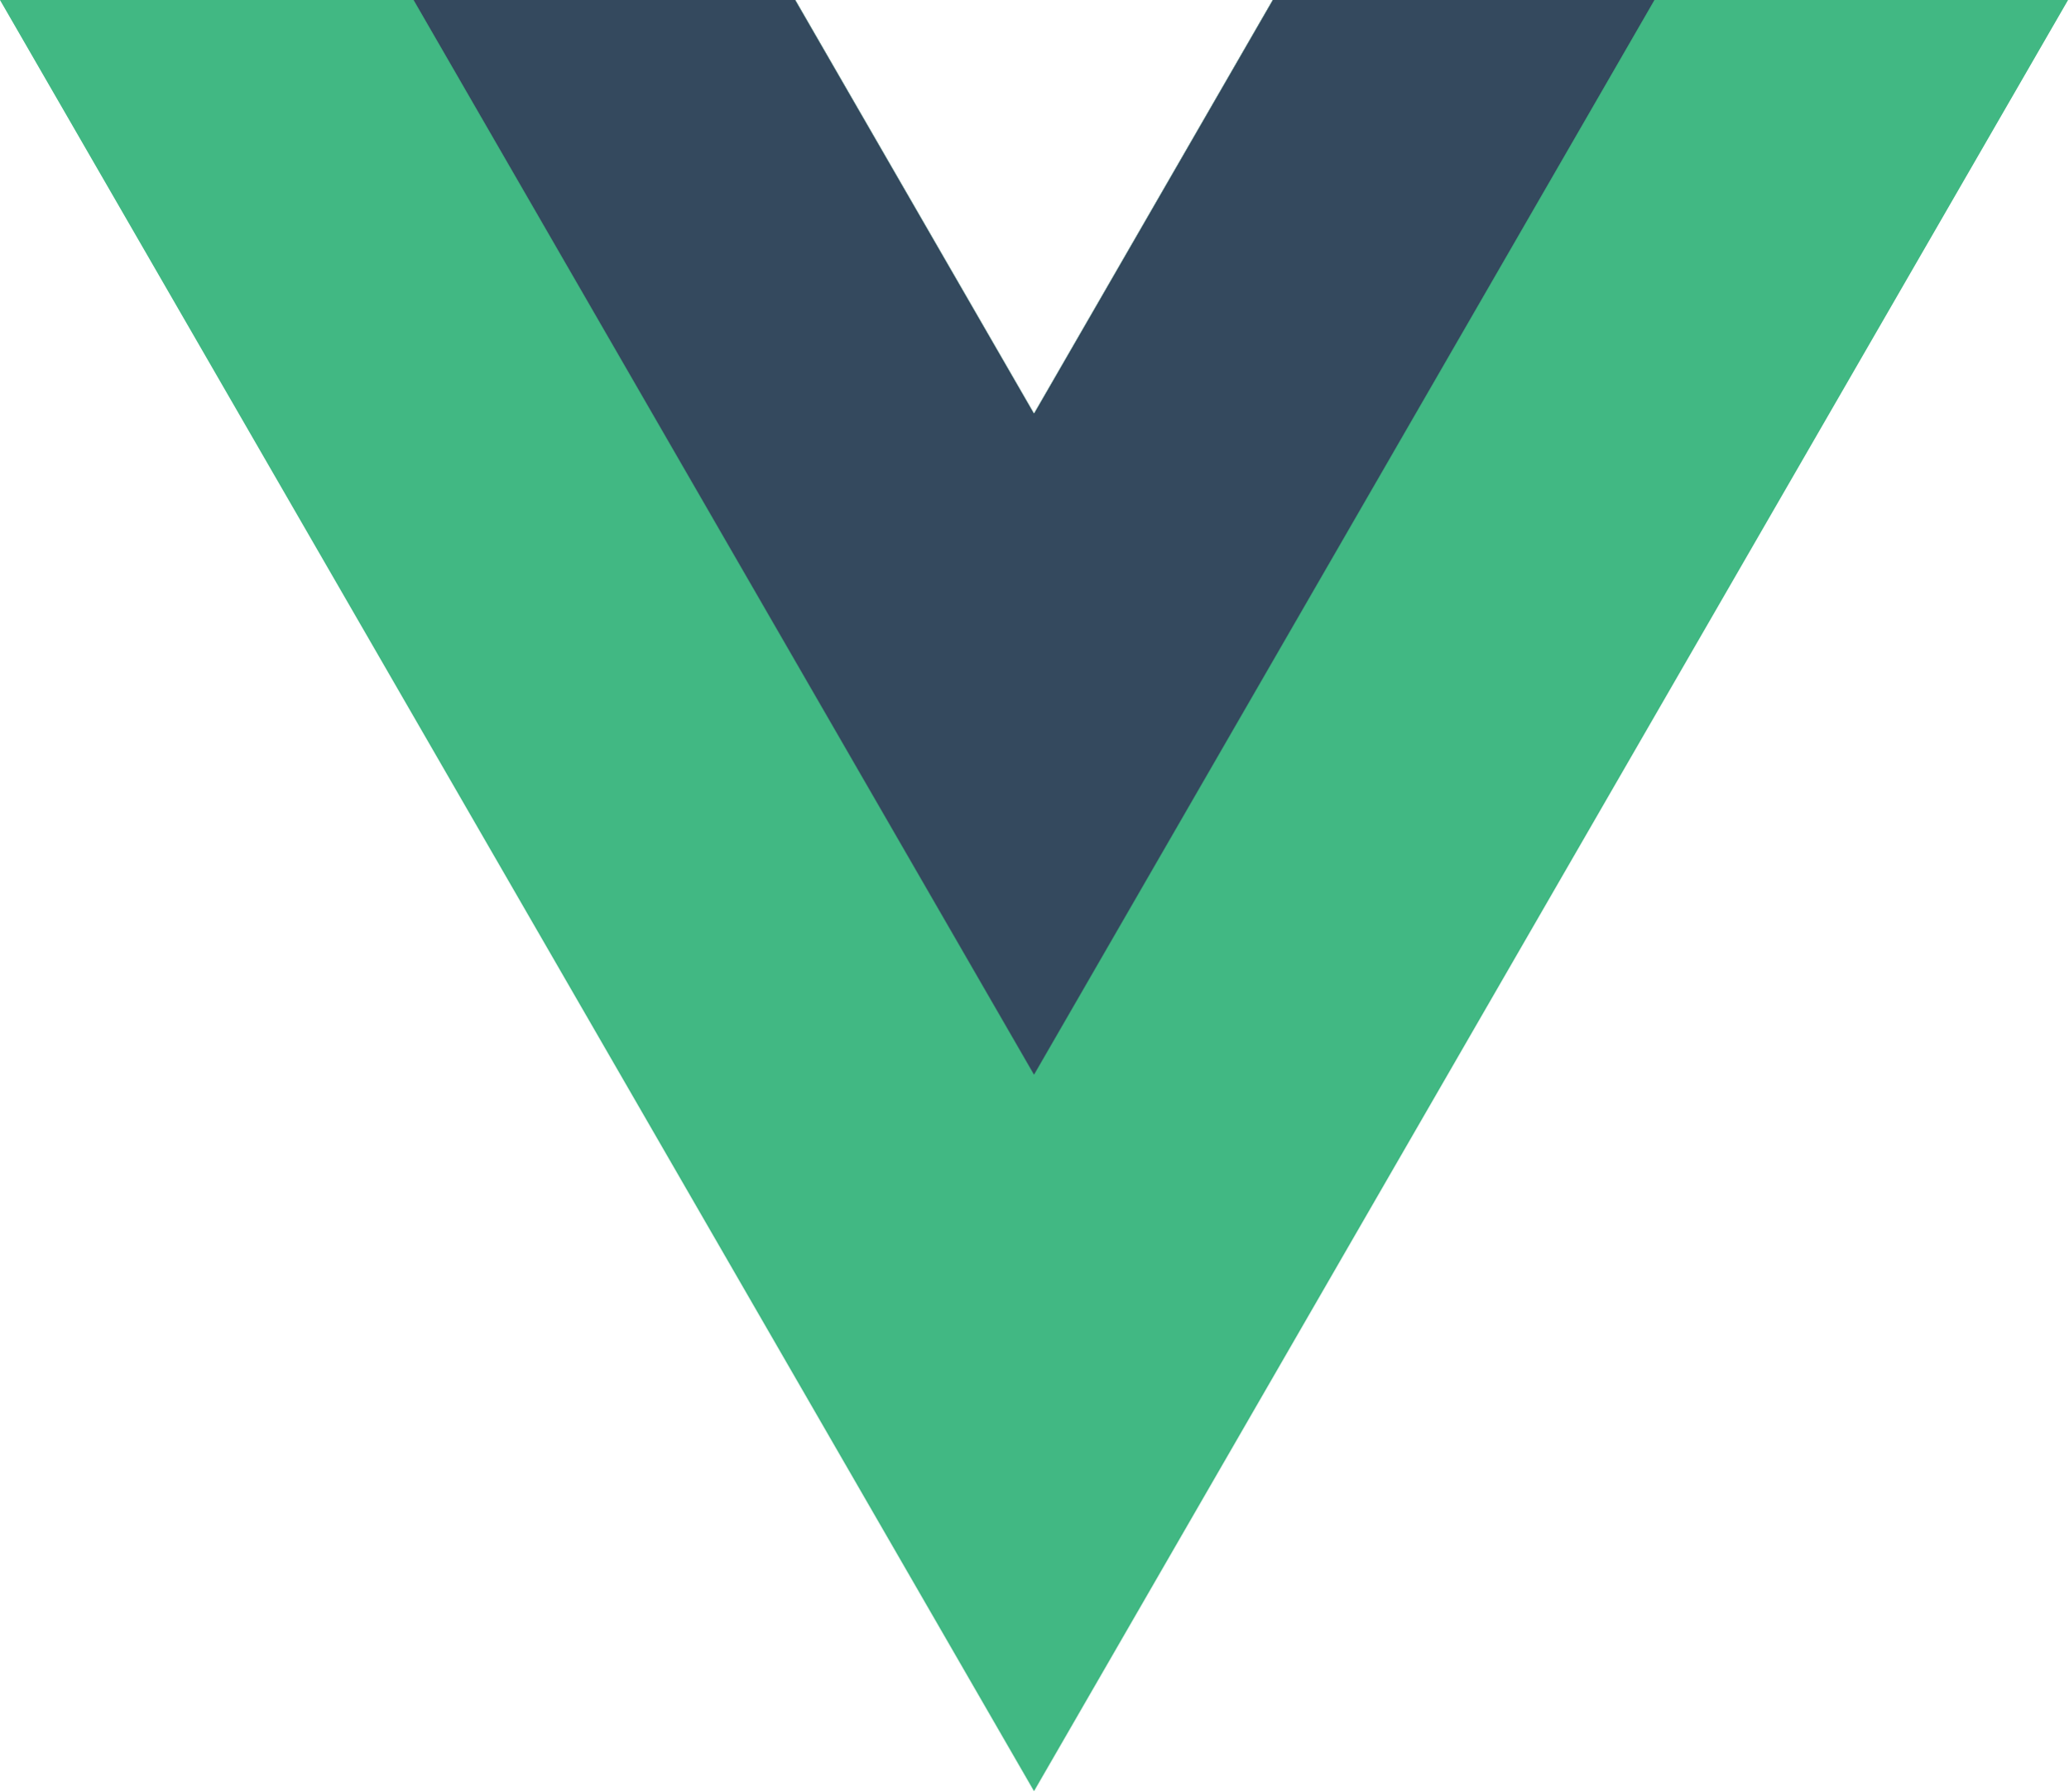
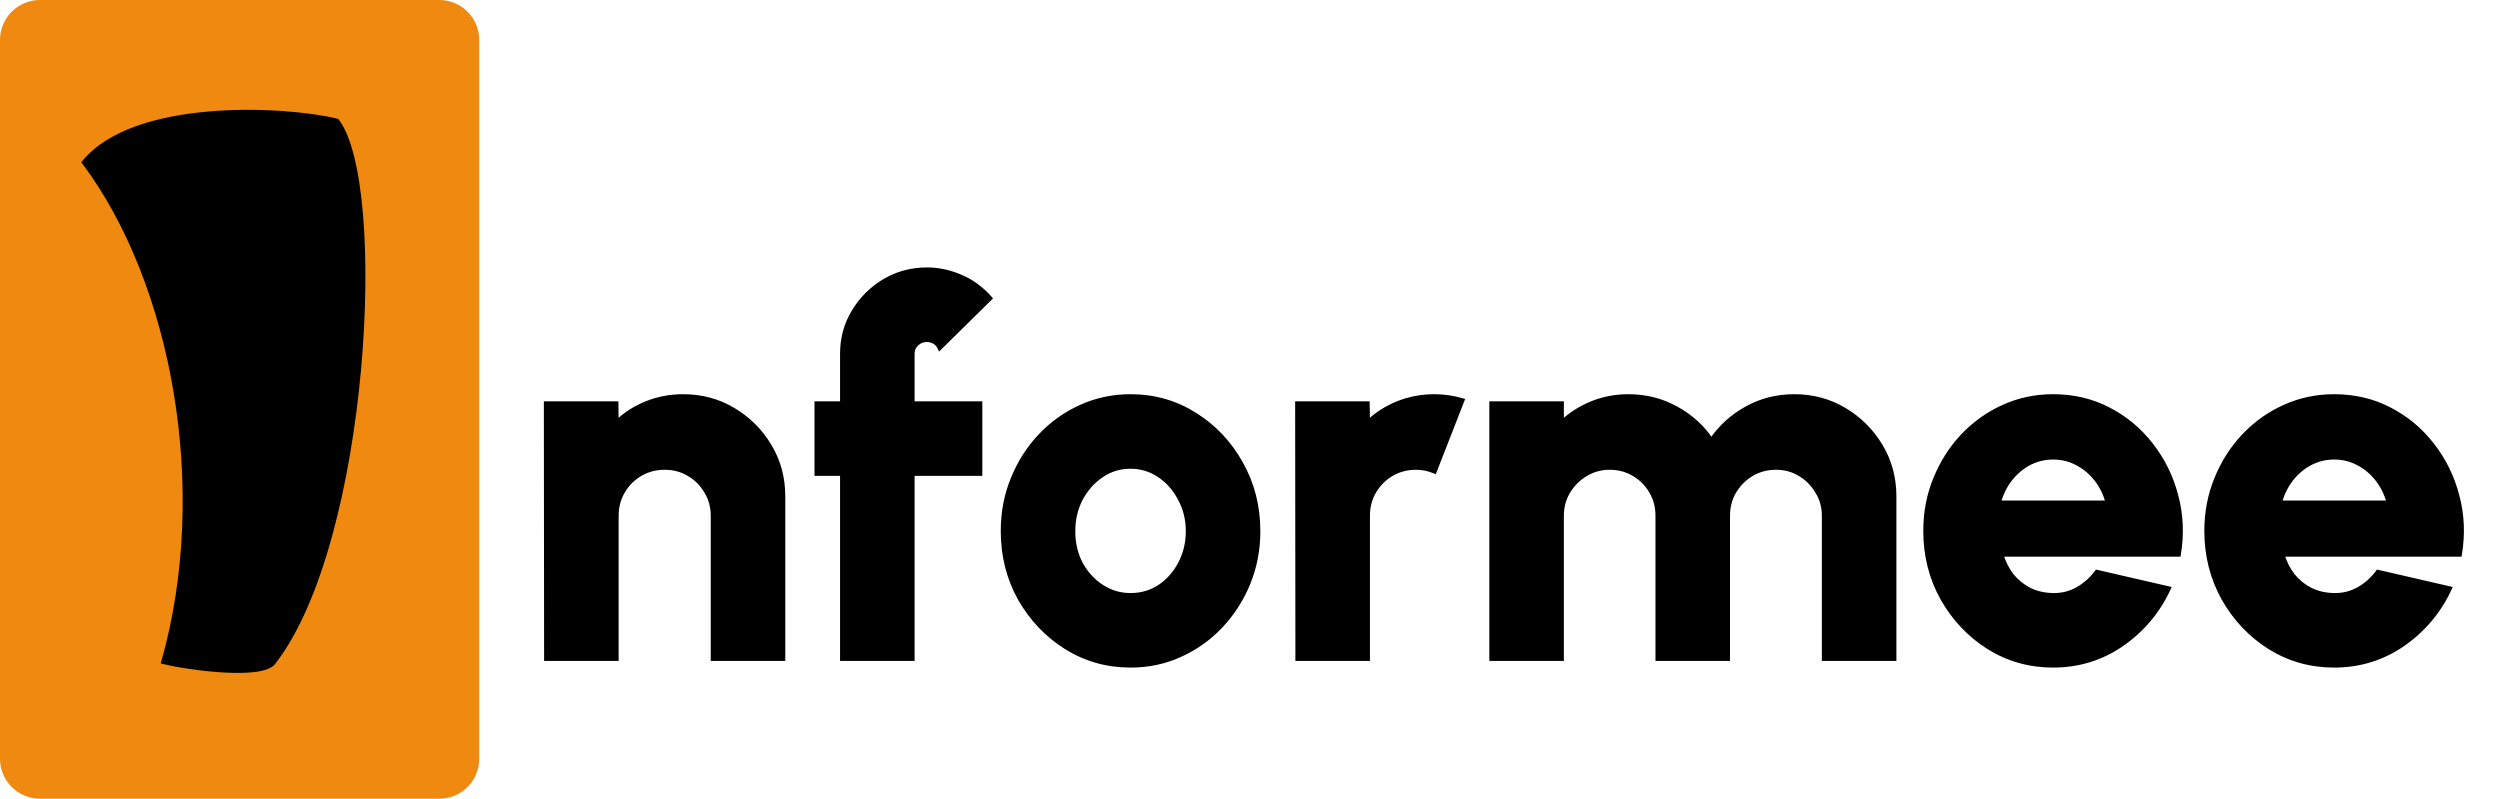
- <svg xmlns="http://www.w3.org/2000/svg" viewBox="0 0 261.76 226.69">
-   <path d="M161.096.001l-30.225 52.351L100.647.001H-.005l130.877 226.688L261.749.001z" fill="#41b883" />
-   <path d="M161.096.001l-30.225 52.351L100.647.001H52.346l78.526 136.01L209.398.001z" fill="#34495e" />
+ <svg xmlns="http://www.w3.org/2000/svg" width="626" height="200" viewBox="0 0 626 200" fill="none">
+   <rect width="120" height="200" rx="10" fill="#F08910" />
+   <path d="M21 40.645C33.566 25.163 71.07 26.953 84.415 30.218C96.689 46.333 92.013 135.434 68.634 165.767C66.063 169.811 47.886 167.452 40.872 165.767C53.146 122.48 43.502 70.662 21 40.645Z" fill="black" stroke="black" />
+   <path d="M196.136 124.296V165H178.472V129.16C178.472 126.899 177.917 124.872 176.808 123.08C175.741 121.245 174.291 119.795 172.456 118.728C170.664 117.661 168.659 117.128 166.44 117.128C164.221 117.128 162.195 117.661 160.36 118.728C158.525 119.795 157.075 121.245 156.008 123.08C154.941 124.872 154.408 126.899 154.408 129.16V165H136.744L136.68 101H154.344L154.408 105.736C156.541 103.688 159.037 102.088 161.896 100.936C164.797 99.784 167.848 99.208 171.048 99.208C175.699 99.208 179.901 100.339 183.656 102.6C187.453 104.861 190.483 107.891 192.744 111.688C195.005 115.443 196.136 119.645 196.136 124.296ZM228.514 88.584V101H245.474V118.664H228.514V165H210.85V118.664H204.45V101H210.85V88.584C210.85 84.701 211.81 81.181 213.73 78.024C215.65 74.824 218.21 72.264 221.41 70.344C224.653 68.424 228.215 67.464 232.098 67.464C234.957 67.464 237.773 68.061 240.546 69.256C243.319 70.408 245.794 72.221 247.97 74.696L235.298 87.176C234.999 86.493 234.551 85.981 233.954 85.64C233.357 85.299 232.738 85.128 232.098 85.128C231.117 85.128 230.263 85.469 229.538 86.152C228.855 86.792 228.514 87.603 228.514 88.584ZM283.09 166.664C277.202 166.664 271.826 165.149 266.962 162.12C262.141 159.091 258.279 155.037 255.378 149.96C252.519 144.84 251.09 139.187 251.09 133C251.09 128.307 251.922 123.933 253.586 119.88C255.25 115.784 257.533 112.2 260.434 109.128C263.378 106.013 266.791 103.581 270.674 101.832C274.557 100.083 278.695 99.208 283.09 99.208C288.978 99.208 294.333 100.723 299.154 103.752C304.018 106.781 307.879 110.856 310.738 115.976C313.639 121.096 315.09 126.771 315.09 133C315.09 137.651 314.258 142.003 312.594 146.056C310.93 150.109 308.626 153.693 305.682 156.808C302.781 159.88 299.389 162.291 295.506 164.04C291.666 165.789 287.527 166.664 283.09 166.664ZM283.09 149C285.821 149 288.274 148.275 290.45 146.824C292.626 145.331 294.333 143.368 295.57 140.936C296.807 138.504 297.426 135.859 297.426 133C297.426 130.056 296.765 127.368 295.442 124.936C294.162 122.461 292.434 120.499 290.258 119.048C288.082 117.597 285.693 116.872 283.09 116.872C280.402 116.872 277.97 117.619 275.794 119.112C273.618 120.605 271.89 122.568 270.61 125C269.373 127.432 268.754 130.099 268.754 133C268.754 136.029 269.394 138.76 270.674 141.192C271.997 143.581 273.746 145.48 275.922 146.888C278.098 148.296 280.487 149 283.09 149ZM324.869 165L324.805 101H342.469L342.533 105.736C344.666 103.688 347.162 102.088 350.021 100.936C352.922 99.784 355.973 99.208 359.173 99.208C361.52 99.208 363.866 99.549 366.213 100.232L359.237 118.088C357.701 117.448 356.144 117.128 354.565 117.128C352.346 117.128 350.32 117.661 348.485 118.728C346.65 119.795 345.2 121.245 344.133 123.08C343.066 124.872 342.533 126.899 342.533 129.16V165H324.869ZM373.43 165V101H391.094V105.736C393.27 103.688 395.787 102.088 398.646 100.936C401.505 99.784 404.534 99.208 407.734 99.208C412.086 99.208 416.075 100.211 419.702 102.216C423.371 104.221 426.315 106.888 428.534 110.216C430.795 106.888 433.739 104.221 437.366 102.216C440.993 100.211 444.961 99.208 449.27 99.208C453.921 99.208 458.123 100.339 461.878 102.6C465.675 104.861 468.705 107.891 470.966 111.688C473.227 115.443 474.358 119.645 474.358 124.296V165H456.694V129.16C456.694 126.941 456.139 124.936 455.03 123.144C453.963 121.309 452.534 119.859 450.742 118.792C448.95 117.683 446.945 117.128 444.726 117.128C442.507 117.128 440.481 117.661 438.646 118.728C436.854 119.795 435.403 121.245 434.294 123.08C433.227 124.872 432.694 126.899 432.694 129.16V165H415.03V129.16C415.03 126.899 414.497 124.872 413.43 123.08C412.363 121.245 410.913 119.795 409.078 118.728C407.286 117.661 405.281 117.128 403.062 117.128C400.886 117.128 398.881 117.683 397.046 118.792C395.254 119.859 393.803 121.309 392.694 123.144C391.627 124.936 391.094 126.941 391.094 129.16V165H373.43ZM514.09 166.664C508.202 166.664 502.826 165.149 497.962 162.12C493.141 159.091 489.279 155.016 486.378 149.896C483.519 144.776 482.09 139.123 482.09 132.936C482.09 128.285 482.922 123.933 484.586 119.88C486.25 115.784 488.533 112.2 491.434 109.128C494.378 106.013 497.791 103.581 501.674 101.832C505.557 100.083 509.695 99.208 514.09 99.208C519.167 99.208 523.797 100.296 527.978 102.472C532.202 104.648 535.765 107.613 538.666 111.368C541.61 115.123 543.701 119.368 544.938 124.104C546.218 128.84 546.431 133.768 545.578 138.888H501.162C501.717 140.765 502.57 142.472 503.722 144.008C504.917 145.501 506.367 146.696 508.074 147.592C509.823 148.488 511.829 148.957 514.09 149C516.309 149.043 518.357 148.531 520.234 147.464C522.111 146.397 523.711 144.968 525.034 143.176L543.082 147.336C540.479 153.011 536.597 157.661 531.434 161.288C526.271 164.872 520.49 166.664 514.09 166.664ZM500.522 125.832H527.722C527.167 123.699 526.229 121.779 524.906 120.072C523.583 118.365 521.983 117.021 520.106 116.04C518.271 115.059 516.266 114.568 514.09 114.568C511.957 114.568 509.951 115.059 508.074 116.04C506.239 117.021 504.661 118.365 503.338 120.072C502.058 121.736 501.119 123.656 500.522 125.832ZM584.465 166.664C578.577 166.664 573.201 165.149 568.337 162.12C563.516 159.091 559.654 155.016 556.753 149.896C553.894 144.776 552.465 139.123 552.465 132.936C552.465 128.285 553.297 123.933 554.961 119.88C556.625 115.784 558.908 112.2 561.809 109.128C564.753 106.013 568.166 103.581 572.049 101.832C575.932 100.083 580.07 99.208 584.465 99.208C589.542 99.208 594.172 100.296 598.353 102.472C602.577 104.648 606.14 107.613 609.041 111.368C611.985 115.123 614.076 119.368 615.313 124.104C616.593 128.84 616.806 133.768 615.953 138.888H571.537C572.092 140.765 572.945 142.472 574.097 144.008C575.292 145.501 576.742 146.696 578.449 147.592C580.198 148.488 582.204 148.957 584.465 149C586.684 149.043 588.732 148.531 590.609 147.464C592.486 146.397 594.086 144.968 595.409 143.176L613.457 147.336C610.854 153.011 606.972 157.661 601.809 161.288C596.646 164.872 590.865 166.664 584.465 166.664ZM570.897 125.832H598.097C597.542 123.699 596.604 121.779 595.281 120.072C593.958 118.365 592.358 117.021 590.481 116.04C588.646 115.059 586.641 114.568 584.465 114.568C582.332 114.568 580.326 115.059 578.449 116.04C576.614 117.021 575.036 118.365 573.713 120.072C572.433 121.736 571.494 123.656 570.897 125.832Z" fill="black" />
+   <path d="M196.136 165V165.5H196.636V165H196.136ZM178.472 165H177.972V165.5H178.472V165ZM176.808 123.08L176.376 123.331L176.383 123.343L176.808 123.08ZM172.456 118.728L172.2 119.158L172.205 119.16L172.456 118.728ZM160.36 118.728L160.109 118.296L160.109 118.296L160.36 118.728ZM156.008 123.08L156.438 123.336L156.44 123.331L156.008 123.08ZM154.408 165V165.5H154.908V165H154.408ZM136.744 165L136.244 165.001L136.245 165.5H136.744V165ZM136.68 101V100.5H136.18L136.18 101.001L136.68 101ZM154.344 101L154.844 100.993L154.837 100.5H154.344V101ZM154.408 105.736L153.908 105.743L153.924 106.894L154.754 106.097L154.408 105.736ZM161.896 100.936L161.711 100.471L161.709 100.472L161.896 100.936ZM183.656 102.6L183.398 103.028L183.4 103.03L183.656 102.6ZM192.744 111.688L192.314 111.944L192.316 111.946L192.744 111.688ZM195.636 124.296V165H196.636V124.296H195.636ZM196.136 164.5H178.472V165.5H196.136V164.5ZM178.972 165V129.16H177.972V165H178.972ZM178.972 129.16C178.972 126.813 178.395 124.694 177.233 122.817L176.383 123.343C177.44 125.05 177.972 126.985 177.972 129.16H178.972ZM177.24 122.829C176.13 120.919 174.617 119.406 172.707 118.296L172.205 119.16C173.964 120.183 175.353 121.572 176.376 123.331L177.24 122.829ZM172.712 118.298C170.837 117.183 168.743 116.628 166.44 116.628V117.628C168.575 117.628 170.491 118.14 172.2 119.158L172.712 118.298ZM166.44 116.628C164.137 116.628 162.023 117.183 160.109 118.296L160.611 119.16C162.366 118.14 164.305 117.628 166.44 117.628V116.628ZM160.109 118.296C158.199 119.406 156.686 120.919 155.576 122.829L156.44 123.331C157.463 121.572 158.852 120.183 160.611 119.16L160.109 118.296ZM155.578 122.824C154.462 124.7 153.908 126.816 153.908 129.16H154.908C154.908 126.981 155.421 125.044 156.438 123.336L155.578 122.824ZM153.908 129.16V165H154.908V129.16H153.908ZM154.408 164.5H136.744V165.5H154.408V164.5ZM137.244 164.999L137.18 100.999L136.18 101.001L136.244 165.001L137.244 164.999ZM136.68 101.5H154.344V100.5H136.68V101.5ZM153.844 101.007L153.908 105.743L154.908 105.729L154.844 100.993L153.844 101.007ZM154.754 106.097C156.84 104.095 159.281 102.529 162.083 101.4L161.709 100.472C158.794 101.647 156.243 103.281 154.062 105.375L154.754 106.097ZM162.081 101.401C164.922 100.273 167.91 99.708 171.048 99.708V98.708C167.786 98.708 164.673 99.295 161.711 100.471L162.081 101.401ZM171.048 99.708C175.614 99.708 179.726 100.817 183.398 103.028L183.914 102.172C180.077 99.861 175.784 98.708 171.048 98.708V99.708ZM183.4 103.03C187.126 105.248 190.096 108.218 192.314 111.944L193.174 111.432C190.87 107.563 187.781 104.474 183.912 102.17L183.4 103.03ZM192.316 111.946C194.527 115.618 195.636 119.73 195.636 124.296H196.636C196.636 119.56 195.483 115.267 193.172 111.43L192.316 111.946ZM228.514 101H228.014V101.5H228.514V101ZM245.474 101H245.974V100.5H245.474V101ZM245.474 118.664V119.164H245.974V118.664H245.474ZM228.514 118.664V118.164H228.014V118.664H228.514ZM228.514 165V165.5H229.014V165H228.514ZM210.85 165H210.35V165.5H210.85V165ZM210.85 118.664H211.35V118.164H210.85V118.664ZM204.45 118.664H203.95V119.164H204.45V118.664ZM204.45 101V100.5H203.95V101H204.45ZM210.85 101V101.5H211.35V101H210.85ZM213.73 78.024L214.157 78.284L214.159 78.281L213.73 78.024ZM221.41 70.344L221.155 69.914L221.153 69.915L221.41 70.344ZM240.546 69.256L240.348 69.715L240.354 69.718L240.546 69.256ZM247.97 74.696L248.321 75.052L248.658 74.721L248.345 74.366L247.97 74.696ZM235.298 87.176L234.84 87.376L235.131 88.042L235.649 87.532L235.298 87.176ZM233.954 85.64L233.706 86.074L233.706 86.074L233.954 85.64ZM229.538 86.152L229.88 86.517L229.881 86.516L229.538 86.152ZM228.014 88.584V101H229.014V88.584H228.014ZM228.514 101.5H245.474V100.5H228.514V101.5ZM244.974 101V118.664H245.974V101H244.974ZM245.474 118.164H228.514V119.164H245.474V118.164ZM228.014 118.664V165H229.014V118.664H228.014ZM228.514 164.5H210.85V165.5H228.514V164.5ZM211.35 165V118.664H210.35V165H211.35ZM210.85 118.164H204.45V119.164H210.85V118.164ZM204.95 118.664V101H203.95V118.664H204.95ZM204.45 101.5H210.85V100.5H204.45V101.5ZM211.35 101V88.584H210.35V101H211.35ZM211.35 88.584C211.35 84.788 212.287 81.359 214.157 78.284L213.303 77.764C211.333 81.004 210.35 84.615 210.35 88.584H211.35ZM214.159 78.281C216.037 75.152 218.538 72.65 221.667 70.773L221.153 69.915C217.882 71.877 215.263 74.496 213.301 77.767L214.159 78.281ZM221.665 70.774C224.828 68.901 228.302 67.964 232.098 67.964V66.964C228.129 66.964 224.477 67.947 221.155 69.914L221.665 70.774ZM232.098 67.964C234.885 67.964 237.634 68.546 240.348 69.715L240.744 68.797C237.912 67.577 235.028 66.964 232.098 66.964V67.964ZM240.354 69.718C243.05 70.838 245.464 72.603 247.595 75.026L248.345 74.366C246.124 71.84 243.588 69.978 240.738 68.794L240.354 69.718ZM247.619 74.34L234.947 86.82L235.649 87.532L248.321 75.052L247.619 74.34ZM235.756 86.976C235.418 86.203 234.901 85.605 234.202 85.206L233.706 86.074C234.202 86.358 234.581 86.784 234.84 87.376L235.756 86.976ZM234.202 85.206C233.535 84.825 232.832 84.628 232.098 84.628V85.628C232.644 85.628 233.178 85.773 233.706 86.074L234.202 85.206ZM232.098 84.628C230.987 84.628 230.012 85.019 229.195 85.788L229.881 86.516C230.515 85.919 231.246 85.628 232.098 85.628V84.628ZM229.196 85.787C228.407 86.527 228.014 87.472 228.014 88.584H229.014C229.014 87.733 229.304 87.057 229.88 86.517L229.196 85.787ZM266.962 162.12L266.696 162.543L266.698 162.544L266.962 162.12ZM255.378 149.96L254.941 150.204L254.944 150.208L255.378 149.96ZM253.586 119.88L254.049 120.07L254.049 120.068L253.586 119.88ZM260.434 109.128L260.071 108.785L260.07 108.785L260.434 109.128ZM270.674 101.832L270.469 101.376L270.469 101.376L270.674 101.832ZM299.154 103.752L298.888 104.175L298.89 104.176L299.154 103.752ZM310.738 115.976L310.301 116.22L310.303 116.223L310.738 115.976ZM312.594 146.056L312.131 145.866L312.131 145.866L312.594 146.056ZM305.682 156.808L305.319 156.465L305.318 156.465L305.682 156.808ZM295.506 164.04L295.301 163.584L295.299 163.585L295.506 164.04ZM290.45 146.824L290.727 147.24L290.733 147.236L290.45 146.824ZM295.57 140.936L296.016 141.163L296.016 141.163L295.57 140.936ZM295.442 124.936L294.998 125.166L295.003 125.175L295.442 124.936ZM290.258 119.048L290.535 118.632L290.535 118.632L290.258 119.048ZM275.794 119.112L276.077 119.524L276.077 119.524L275.794 119.112ZM270.61 125L270.167 124.767L270.164 124.773L270.61 125ZM270.674 141.192L270.231 141.425L270.237 141.434L270.674 141.192ZM275.922 146.888L276.194 146.468L276.194 146.468L275.922 146.888ZM283.09 166.164C277.293 166.164 272.009 164.674 267.226 161.696L266.698 162.544C271.643 165.625 277.111 167.164 283.09 167.164V166.164ZM267.228 161.697C262.478 158.712 258.674 154.72 255.812 149.712L254.944 150.208C257.885 155.355 261.803 159.469 266.696 162.543L267.228 161.697ZM255.815 149.716C253 144.675 251.59 139.106 251.59 133H250.59C250.59 139.267 252.039 145.005 254.941 150.204L255.815 149.716ZM251.59 133C251.59 128.367 252.411 124.059 254.049 120.07L253.123 119.69C251.433 123.808 250.59 128.246 250.59 133H251.59ZM254.049 120.068C255.691 116.027 257.941 112.496 260.798 109.471L260.07 108.785C257.125 111.904 254.809 115.541 253.123 119.692L254.049 120.068ZM260.797 109.471C263.697 106.404 267.057 104.01 270.879 102.288L270.469 101.376C266.526 103.152 263.059 105.623 260.071 108.785L260.797 109.471ZM270.879 102.288C274.695 100.569 278.764 99.708 283.09 99.708V98.708C278.627 98.708 274.418 99.597 270.469 101.376L270.879 102.288ZM283.09 99.708C288.887 99.708 294.149 101.198 298.888 104.175L299.42 103.329C294.516 100.247 289.069 98.708 283.09 98.708V99.708ZM298.89 104.176C303.68 107.16 307.483 111.172 310.301 116.22L311.175 115.732C308.276 110.54 304.356 106.403 299.418 103.328L298.89 104.176ZM310.303 116.223C313.159 121.263 314.59 126.852 314.59 133H315.59C315.59 126.69 314.119 120.929 311.173 115.729L310.303 116.223ZM314.59 133C314.59 137.59 313.769 141.877 312.131 145.866L313.057 146.246C314.747 142.129 315.59 137.712 315.59 133H314.59ZM312.131 145.866C310.49 149.864 308.219 153.396 305.319 156.465L306.045 157.151C309.033 153.991 311.37 150.355 313.057 146.246L312.131 145.866ZM305.318 156.465C302.462 159.489 299.124 161.861 295.301 163.584L295.711 164.496C299.653 162.72 303.099 160.271 306.046 157.151L305.318 156.465ZM295.299 163.585C291.527 165.303 287.46 166.164 283.09 166.164V167.164C287.595 167.164 291.805 166.276 295.713 164.495L295.299 163.585ZM283.09 149.5C285.915 149.5 288.465 148.748 290.727 147.24L290.173 146.408C288.083 147.801 285.727 148.5 283.09 148.5V149.5ZM290.733 147.236C292.98 145.694 294.742 143.667 296.016 141.163L295.124 140.709C293.924 143.069 292.272 144.967 290.167 146.412L290.733 147.236ZM296.016 141.163C297.29 138.657 297.926 135.934 297.926 133H296.926C296.926 135.784 296.324 138.351 295.124 140.709L296.016 141.163ZM297.926 133C297.926 129.978 297.246 127.207 295.881 124.697L295.003 125.175C296.283 127.529 296.926 130.134 296.926 133H297.926ZM295.886 124.706C294.57 122.161 292.786 120.133 290.535 118.632L289.981 119.464C292.082 120.865 293.754 122.761 294.998 125.166L295.886 124.706ZM290.535 118.632C288.278 117.127 285.792 116.372 283.09 116.372V117.372C285.593 117.372 287.886 118.068 289.981 119.464L290.535 118.632ZM283.09 116.372C280.303 116.372 277.772 117.148 275.511 118.7L276.077 119.524C278.168 118.089 280.501 117.372 283.09 117.372V116.372ZM275.511 118.7C273.265 120.241 271.484 122.266 270.168 124.767L271.052 125.233C272.296 122.87 273.971 120.97 276.077 119.524L275.511 118.7ZM270.164 124.773C268.889 127.28 268.254 130.025 268.254 133H269.254C269.254 130.172 269.856 127.584 271.056 125.227L270.164 124.773ZM268.254 133C268.254 136.102 268.91 138.914 270.232 141.425L271.116 140.959C269.878 138.606 269.254 135.957 269.254 133H268.254ZM270.237 141.434C271.597 143.891 273.402 145.853 275.65 147.308L276.194 146.468C274.09 145.107 272.396 143.271 271.111 140.95L270.237 141.434ZM275.65 147.308C277.908 148.768 280.391 149.5 283.09 149.5V148.5C280.583 148.5 278.288 147.824 276.194 146.468L275.65 147.308ZM324.869 165L324.369 165.001L324.37 165.5H324.869V165ZM324.805 101V100.5H324.305L324.305 101.001L324.805 101ZM342.469 101L342.969 100.993L342.962 100.5H342.469V101ZM342.533 105.736L342.033 105.743L342.049 106.894L342.879 106.097L342.533 105.736ZM350.021 100.936L349.836 100.471L349.834 100.472L350.021 100.936ZM366.213 100.232L366.679 100.414L366.878 99.905L366.353 99.752L366.213 100.232ZM359.237 118.088L359.045 118.55L359.517 118.746L359.703 118.27L359.237 118.088ZM348.485 118.728L348.234 118.296L348.234 118.296L348.485 118.728ZM344.133 123.08L344.563 123.336L344.565 123.331L344.133 123.08ZM342.533 165V165.5H343.033V165H342.533ZM325.369 164.999L325.305 100.999L324.305 101.001L324.369 165.001L325.369 164.999ZM324.805 101.5H342.469V100.5H324.805V101.5ZM341.969 101.007L342.033 105.743L343.033 105.729L342.969 100.993L341.969 101.007ZM342.879 106.097C344.965 104.095 347.406 102.529 350.208 101.4L349.834 100.472C346.919 101.647 344.368 103.281 342.187 105.375L342.879 106.097ZM350.206 101.401C353.047 100.273 356.035 99.708 359.173 99.708V98.708C355.911 98.708 352.798 99.295 349.836 100.471L350.206 101.401ZM359.173 99.708C361.47 99.708 363.77 100.042 366.073 100.712L366.353 99.752C363.963 99.057 361.569 98.708 359.173 98.708V99.708ZM365.747 100.05L358.771 117.906L359.703 118.27L366.679 100.414L365.747 100.05ZM359.429 117.626C357.836 116.962 356.213 116.628 354.565 116.628V117.628C356.074 117.628 357.566 117.934 359.045 118.55L359.429 117.626ZM354.565 116.628C352.262 116.628 350.148 117.183 348.234 118.296L348.736 119.16C350.491 118.14 352.43 117.628 354.565 117.628V116.628ZM348.234 118.296C346.324 119.406 344.811 120.919 343.701 122.829L344.565 123.331C345.588 121.572 346.977 120.183 348.736 119.16L348.234 118.296ZM343.703 122.824C342.587 124.7 342.033 126.816 342.033 129.16H343.033C343.033 126.981 343.546 125.044 344.563 123.336L343.703 122.824ZM342.033 129.16V165H343.033V129.16H342.033ZM342.533 164.5H324.869V165.5H342.533V164.5ZM373.43 165H372.93V165.5H373.43V165ZM373.43 101V100.5H372.93V101H373.43ZM391.094 101H391.594V100.5H391.094V101ZM391.094 105.736H390.594V106.893L391.437 106.1L391.094 105.736ZM398.646 100.936L398.459 100.472L398.459 100.472L398.646 100.936ZM419.702 102.216L419.46 102.654L419.462 102.655L419.702 102.216ZM428.534 110.216L428.118 110.493L428.53 111.111L428.948 110.497L428.534 110.216ZM437.366 102.216L437.124 101.778L437.124 101.778L437.366 102.216ZM461.878 102.6L461.62 103.028L461.622 103.03L461.878 102.6ZM470.966 111.688L470.536 111.944L470.538 111.946L470.966 111.688ZM474.358 165V165.5H474.858V165H474.358ZM456.694 165H456.194V165.5H456.694V165ZM455.03 123.144L454.598 123.395L454.605 123.407L455.03 123.144ZM450.742 118.792L450.479 119.217L450.486 119.222L450.742 118.792ZM438.646 118.728L438.395 118.296L438.39 118.298L438.646 118.728ZM434.294 123.08L433.866 122.821L433.864 122.824L434.294 123.08ZM432.694 165V165.5H433.194V165H432.694ZM415.03 165H414.53V165.5H415.03V165ZM413.43 123.08L412.998 123.331L413 123.336L413.43 123.08ZM409.078 118.728L408.822 119.158L408.827 119.16L409.078 118.728ZM397.046 118.792L397.302 119.222L397.305 119.22L397.046 118.792ZM392.694 123.144L392.266 122.885L392.264 122.888L392.694 123.144ZM391.094 165V165.5H391.594V165H391.094ZM373.93 165V101H372.93V165H373.93ZM373.43 101.5H391.094V100.5H373.43V101.5ZM390.594 101V105.736H391.594V101H390.594ZM391.437 106.1C393.566 104.096 396.03 102.529 398.833 101.4L398.459 100.472C395.545 101.647 392.974 103.28 390.751 105.372L391.437 106.1ZM398.833 101.4C401.63 100.273 404.596 99.708 407.734 99.708V98.708C404.472 98.708 401.379 99.295 398.459 100.472L398.833 101.4ZM407.734 99.708C412.006 99.708 415.911 100.691 419.46 102.654L419.944 101.778C416.239 99.73 412.166 98.708 407.734 98.708V99.708ZM419.462 102.655C423.064 104.623 425.946 107.236 428.118 110.493L428.95 109.939C426.684 106.54 423.679 103.82 419.942 101.777L419.462 102.655ZM428.948 110.497C431.163 107.236 434.048 104.622 437.608 102.654L437.124 101.778C433.431 103.821 430.427 106.54 428.12 109.935L428.948 110.497ZM437.608 102.654C441.158 100.691 445.042 99.708 449.27 99.708V98.708C444.88 98.708 440.828 99.731 437.124 101.778L437.608 102.654ZM449.27 99.708C453.836 99.708 457.948 100.817 461.62 103.028L462.136 102.172C458.299 99.861 454.006 98.708 449.27 98.708V99.708ZM461.622 103.03C465.348 105.248 468.318 108.218 470.536 111.944L471.396 111.432C469.092 107.563 466.003 104.474 462.134 102.17L461.622 103.03ZM470.538 111.946C472.749 115.618 473.858 119.73 473.858 124.296H474.858C474.858 119.56 473.705 115.267 471.394 111.43L470.538 111.946ZM473.858 124.296V165H474.858V124.296H473.858ZM474.358 164.5H456.694V165.5H474.358V164.5ZM457.194 165V129.16H456.194V165H457.194ZM457.194 129.16C457.194 126.853 456.616 124.756 455.455 122.881L454.605 123.407C455.663 125.116 456.194 127.029 456.194 129.16H457.194ZM455.462 122.893C454.354 120.986 452.864 119.473 450.998 118.362L450.486 119.222C452.204 120.244 453.573 121.633 454.598 123.395L455.462 122.893ZM451.005 118.367C449.13 117.206 447.033 116.628 444.726 116.628V117.628C446.857 117.628 448.77 118.159 450.479 119.217L451.005 118.367ZM444.726 116.628C442.423 116.628 440.309 117.183 438.395 118.296L438.897 119.16C440.652 118.14 442.591 117.628 444.726 117.628V116.628ZM438.39 118.298C436.526 119.408 435.017 120.918 433.866 122.821L434.722 123.339C435.79 121.572 437.182 120.181 438.902 119.158L438.39 118.298ZM433.864 122.824C432.748 124.7 432.194 126.816 432.194 129.16H433.194C433.194 126.981 433.707 125.044 434.724 123.336L433.864 122.824ZM432.194 129.16V165H433.194V129.16H432.194ZM432.694 164.5H415.03V165.5H432.694V164.5ZM415.53 165V129.16H414.53V165H415.53ZM415.53 129.16C415.53 126.816 414.976 124.7 413.86 122.824L413 123.336C414.017 125.044 414.53 126.981 414.53 129.16H415.53ZM413.862 122.829C412.752 120.919 411.239 119.406 409.329 118.296L408.827 119.16C410.586 120.183 411.975 121.572 412.998 123.331L413.862 122.829ZM409.334 118.298C407.459 117.183 405.365 116.628 403.062 116.628V117.628C405.197 117.628 407.113 118.14 408.822 119.158L409.334 118.298ZM403.062 116.628C400.796 116.628 398.701 117.207 396.787 118.364L397.305 119.22C399.06 118.158 400.976 117.628 403.062 117.628V116.628ZM396.79 118.362C394.926 119.472 393.417 120.982 392.266 122.885L393.122 123.403C394.19 121.636 395.582 120.245 397.302 119.222L396.79 118.362ZM392.264 122.888C391.149 124.763 390.594 126.857 390.594 129.16H391.594C391.594 127.025 392.106 125.109 393.124 123.4L392.264 122.888ZM390.594 129.16V165H391.594V129.16H390.594ZM391.094 164.5H373.43V165.5H391.094V164.5ZM497.962 162.12L497.696 162.543L497.698 162.544L497.962 162.12ZM486.378 149.896L485.941 150.14L485.943 150.143L486.378 149.896ZM484.586 119.88L485.049 120.07L485.049 120.068L484.586 119.88ZM491.434 109.128L491.071 108.785L491.07 108.785L491.434 109.128ZM501.674 101.832L501.469 101.376L501.469 101.376L501.674 101.832ZM527.978 102.472L527.747 102.916L527.749 102.916L527.978 102.472ZM538.666 111.368L538.27 111.674L538.273 111.677L538.666 111.368ZM544.938 124.104L544.454 124.23L544.455 124.234L544.938 124.104ZM545.578 138.888V139.388H546.002L546.071 138.97L545.578 138.888ZM501.162 138.888V138.388H500.493L500.682 139.03L501.162 138.888ZM503.722 144.008L503.322 144.308L503.327 144.314L503.332 144.32L503.722 144.008ZM508.074 147.592L507.842 148.035L507.846 148.037L508.074 147.592ZM514.09 149L514.1 148.5L514.099 148.5L514.09 149ZM520.234 147.464L519.987 147.029L519.987 147.029L520.234 147.464ZM525.034 143.176L525.146 142.689L524.827 142.615L524.632 142.879L525.034 143.176ZM543.082 147.336L543.536 147.544L543.792 146.987L543.194 146.849L543.082 147.336ZM531.434 161.288L531.719 161.699L531.721 161.697L531.434 161.288ZM500.522 125.832L500.04 125.7L499.866 126.332H500.522V125.832ZM527.722 125.832V126.332H528.369L528.206 125.706L527.722 125.832ZM524.906 120.072L524.511 120.378L524.511 120.378L524.906 120.072ZM520.106 116.04L519.87 116.481L519.874 116.483L520.106 116.04ZM508.074 116.04L507.842 115.597L507.838 115.599L508.074 116.04ZM503.338 120.072L502.943 119.766L502.942 119.767L503.338 120.072ZM514.09 166.164C508.293 166.164 503.009 164.674 498.226 161.696L497.698 162.544C502.643 165.625 508.111 167.164 514.09 167.164V166.164ZM498.228 161.697C493.479 158.713 489.675 154.7 486.813 149.649L485.943 150.143C488.884 155.332 492.802 159.468 497.696 162.543L498.228 161.697ZM486.815 149.652C484 144.611 482.59 139.042 482.59 132.936H481.59C481.59 139.203 483.039 144.941 485.941 150.14L486.815 149.652ZM482.59 132.936C482.59 128.346 483.411 124.059 485.049 120.07L484.123 119.69C482.433 123.807 481.59 128.224 481.59 132.936H482.59ZM485.049 120.068C486.691 116.027 488.941 112.496 491.798 109.471L491.07 108.785C488.125 111.904 485.809 115.541 484.123 119.692L485.049 120.068ZM491.797 109.471C494.697 106.404 498.057 104.01 501.879 102.288L501.469 101.376C497.526 103.152 494.059 105.623 491.071 108.785L491.797 109.471ZM501.879 102.288C505.695 100.569 509.764 99.708 514.09 99.708V98.708C509.627 98.708 505.418 99.597 501.469 101.376L501.879 102.288ZM514.09 99.708C519.093 99.708 523.643 100.779 527.747 102.916L528.209 102.028C523.951 99.812 519.241 98.708 514.09 98.708V99.708ZM527.749 102.916C531.908 105.059 535.414 107.977 538.27 111.674L539.062 111.062C536.116 107.25 532.496 104.237 528.207 102.028L527.749 102.916ZM538.273 111.677C541.173 115.376 543.234 119.559 544.454 124.23L545.422 123.978C544.168 119.177 542.047 114.869 539.059 111.059L538.273 111.677ZM544.455 124.234C545.716 128.897 545.927 133.752 545.085 138.806L546.071 138.97C546.936 133.784 546.72 128.783 545.421 123.974L544.455 124.234ZM545.578 138.388H501.162V139.388H545.578V138.388ZM500.682 139.03C501.254 140.963 502.134 142.723 503.322 144.308L504.122 143.708C503.006 142.221 502.18 140.568 501.642 138.746L500.682 139.03ZM503.332 144.32C504.57 145.868 506.074 147.107 507.842 148.035L508.306 147.149C506.66 146.285 505.264 145.135 504.112 143.696L503.332 144.32ZM507.846 148.037C509.673 148.973 511.755 149.456 514.081 149.5L514.099 148.5C511.903 148.459 509.974 148.003 508.302 147.147L507.846 148.037ZM514.08 149.5C516.386 149.544 518.523 149.011 520.481 147.899L519.987 147.029C518.19 148.05 516.231 148.541 514.1 148.5L514.08 149.5ZM520.481 147.899C522.421 146.796 524.073 145.319 525.436 143.473L524.632 142.879C523.349 144.617 521.802 145.998 519.987 147.029L520.481 147.899ZM524.922 143.663L542.97 147.823L543.194 146.849L525.146 142.689L524.922 143.663ZM542.628 147.128C540.062 152.721 536.238 157.303 531.147 160.879L531.721 161.697C536.956 158.02 540.896 153.301 543.536 147.544L542.628 147.128ZM531.149 160.877C526.072 164.402 520.39 166.164 514.09 166.164V167.164C520.59 167.164 526.471 165.342 531.719 161.699L531.149 160.877ZM500.522 126.332H527.722V125.332H500.522V126.332ZM528.206 125.706C527.635 123.509 526.666 121.527 525.301 119.766L524.511 120.378C525.791 122.03 526.7 123.889 527.238 125.958L528.206 125.706ZM525.301 119.766C523.935 118.003 522.28 116.612 520.338 115.597L519.874 116.483C521.687 117.43 523.231 118.727 524.511 120.378L525.301 119.766ZM520.342 115.599C518.431 114.577 516.344 114.068 514.09 114.068V115.068C516.188 115.068 518.111 115.54 519.87 116.481L520.342 115.599ZM514.09 114.068C511.877 114.068 509.792 114.578 507.842 115.597L508.306 116.483C510.111 115.539 512.037 115.068 514.09 115.068V114.068ZM507.838 115.599C505.939 116.615 504.307 118.006 502.943 119.766L503.733 120.378C505.014 118.725 506.54 117.428 508.31 116.481L507.838 115.599ZM502.942 119.767C501.619 121.486 500.653 123.466 500.04 125.7L501.004 125.964C501.586 123.846 502.497 121.986 503.734 120.377L502.942 119.767ZM568.337 162.12L568.071 162.543L568.073 162.544L568.337 162.12ZM556.753 149.896L556.316 150.14L556.318 150.143L556.753 149.896ZM554.961 119.88L555.424 120.07L555.424 120.068L554.961 119.88ZM561.809 109.128L561.446 108.785L561.445 108.785L561.809 109.128ZM572.049 101.832L571.844 101.376L571.844 101.376L572.049 101.832ZM598.353 102.472L598.122 102.916L598.124 102.916L598.353 102.472ZM609.041 111.368L608.645 111.674L608.648 111.677L609.041 111.368ZM615.313 124.104L614.829 124.23L614.83 124.234L615.313 124.104ZM615.953 138.888V139.388H616.377L616.446 138.97L615.953 138.888ZM571.537 138.888V138.388H570.868L571.057 139.03L571.537 138.888ZM574.097 144.008L573.697 144.308L573.702 144.314L573.707 144.32L574.097 144.008ZM578.449 147.592L578.217 148.035L578.221 148.037L578.449 147.592ZM584.465 149L584.475 148.5L584.474 148.5L584.465 149ZM590.609 147.464L590.362 147.029L590.362 147.029L590.609 147.464ZM595.409 143.176L595.521 142.689L595.202 142.615L595.007 142.879L595.409 143.176ZM613.457 147.336L613.911 147.544L614.167 146.987L613.569 146.849L613.457 147.336ZM601.809 161.288L602.094 161.699L602.096 161.697L601.809 161.288ZM570.897 125.832L570.415 125.7L570.241 126.332H570.897V125.832ZM598.097 125.832V126.332H598.744L598.581 125.706L598.097 125.832ZM595.281 120.072L594.886 120.378L594.886 120.378L595.281 120.072ZM590.481 116.04L590.245 116.481L590.249 116.483L590.481 116.04ZM578.449 116.04L578.217 115.597L578.213 115.599L578.449 116.04ZM573.713 120.072L573.318 119.766L573.317 119.767L573.713 120.072ZM584.465 166.164C578.668 166.164 573.384 164.674 568.601 161.696L568.073 162.544C573.018 165.625 578.486 167.164 584.465 167.164V166.164ZM568.603 161.697C563.854 158.713 560.05 154.7 557.188 149.649L556.318 150.143C559.259 155.332 563.177 159.468 568.071 162.543L568.603 161.697ZM557.19 149.652C554.375 144.611 552.965 139.042 552.965 132.936H551.965C551.965 139.203 553.414 144.941 556.316 150.14L557.19 149.652ZM552.965 132.936C552.965 128.346 553.786 124.059 555.424 120.07L554.498 119.69C552.808 123.807 551.965 128.224 551.965 132.936H552.965ZM555.424 120.068C557.066 116.027 559.316 112.496 562.173 109.471L561.445 108.785C558.5 111.904 556.184 115.541 554.498 119.692L555.424 120.068ZM562.172 109.471C565.072 106.404 568.432 104.01 572.254 102.288L571.844 101.376C567.901 103.152 564.434 105.623 561.446 108.785L562.172 109.471ZM572.254 102.288C576.07 100.569 580.139 99.708 584.465 99.708V98.708C580.002 98.708 575.793 99.597 571.844 101.376L572.254 102.288ZM584.465 99.708C589.468 99.708 594.018 100.779 598.122 102.916L598.584 102.028C594.326 99.812 589.616 98.708 584.465 98.708V99.708ZM598.124 102.916C602.283 105.059 605.789 107.977 608.645 111.674L609.437 111.062C606.491 107.25 602.871 104.237 598.582 102.028L598.124 102.916ZM608.648 111.677C611.548 115.376 613.609 119.559 614.829 124.23L615.797 123.978C614.543 119.177 612.422 114.869 609.434 111.059L608.648 111.677ZM614.83 124.234C616.091 128.897 616.302 133.752 615.46 138.806L616.446 138.97C617.311 133.784 617.095 128.783 615.796 123.974L614.83 124.234ZM615.953 138.388H571.537V139.388H615.953V138.388ZM571.057 139.03C571.629 140.963 572.509 142.723 573.697 144.308L574.497 143.708C573.381 142.221 572.555 140.568 572.017 138.746L571.057 139.03ZM573.707 144.32C574.945 145.868 576.449 147.107 578.217 148.035L578.681 147.149C577.035 146.285 575.639 145.135 574.487 143.696L573.707 144.32ZM578.221 148.037C580.048 148.973 582.13 149.456 584.456 149.5L584.474 148.5C582.278 148.459 580.349 148.003 578.677 147.147L578.221 148.037ZM584.455 149.5C586.761 149.544 588.898 149.011 590.856 147.899L590.362 147.029C588.565 148.05 586.606 148.541 584.475 148.5L584.455 149.5ZM590.856 147.899C592.796 146.796 594.448 145.319 595.811 143.473L595.007 142.879C593.724 144.617 592.177 145.998 590.362 147.029L590.856 147.899ZM595.297 143.663L613.345 147.823L613.569 146.849L595.521 142.689L595.297 143.663ZM613.003 147.128C610.437 152.721 606.613 157.303 601.522 160.879L602.096 161.697C607.331 158.02 611.271 153.301 613.911 147.544L613.003 147.128ZM601.524 160.877C596.447 164.402 590.765 166.164 584.465 166.164V167.164C590.965 167.164 596.846 165.342 602.094 161.699L601.524 160.877ZM570.897 126.332H598.097V125.332H570.897V126.332ZM598.581 125.706C598.01 123.509 597.041 121.527 595.676 119.766L594.886 120.378C596.166 122.03 597.075 123.889 597.613 125.958L598.581 125.706ZM595.676 119.766C594.31 118.003 592.655 116.612 590.713 115.597L590.249 116.483C592.062 117.43 593.606 118.727 594.886 120.378L595.676 119.766ZM590.717 115.599C588.806 114.577 586.719 114.068 584.465 114.068V115.068C586.563 115.068 588.486 115.54 590.245 116.481L590.717 115.599ZM584.465 114.068C582.252 114.068 580.167 114.578 578.217 115.597L578.681 116.483C580.486 115.539 582.412 115.068 584.465 115.068V114.068ZM578.213 115.599C576.314 116.615 574.682 118.006 573.318 119.766L574.108 120.378C575.389 118.725 576.915 117.428 578.685 116.481L578.213 115.599ZM573.317 119.767C571.994 121.486 571.028 123.466 570.415 125.7L571.379 125.964C571.961 123.846 572.872 121.986 574.109 120.377L573.317 119.767Z" fill="black" />
</svg>
